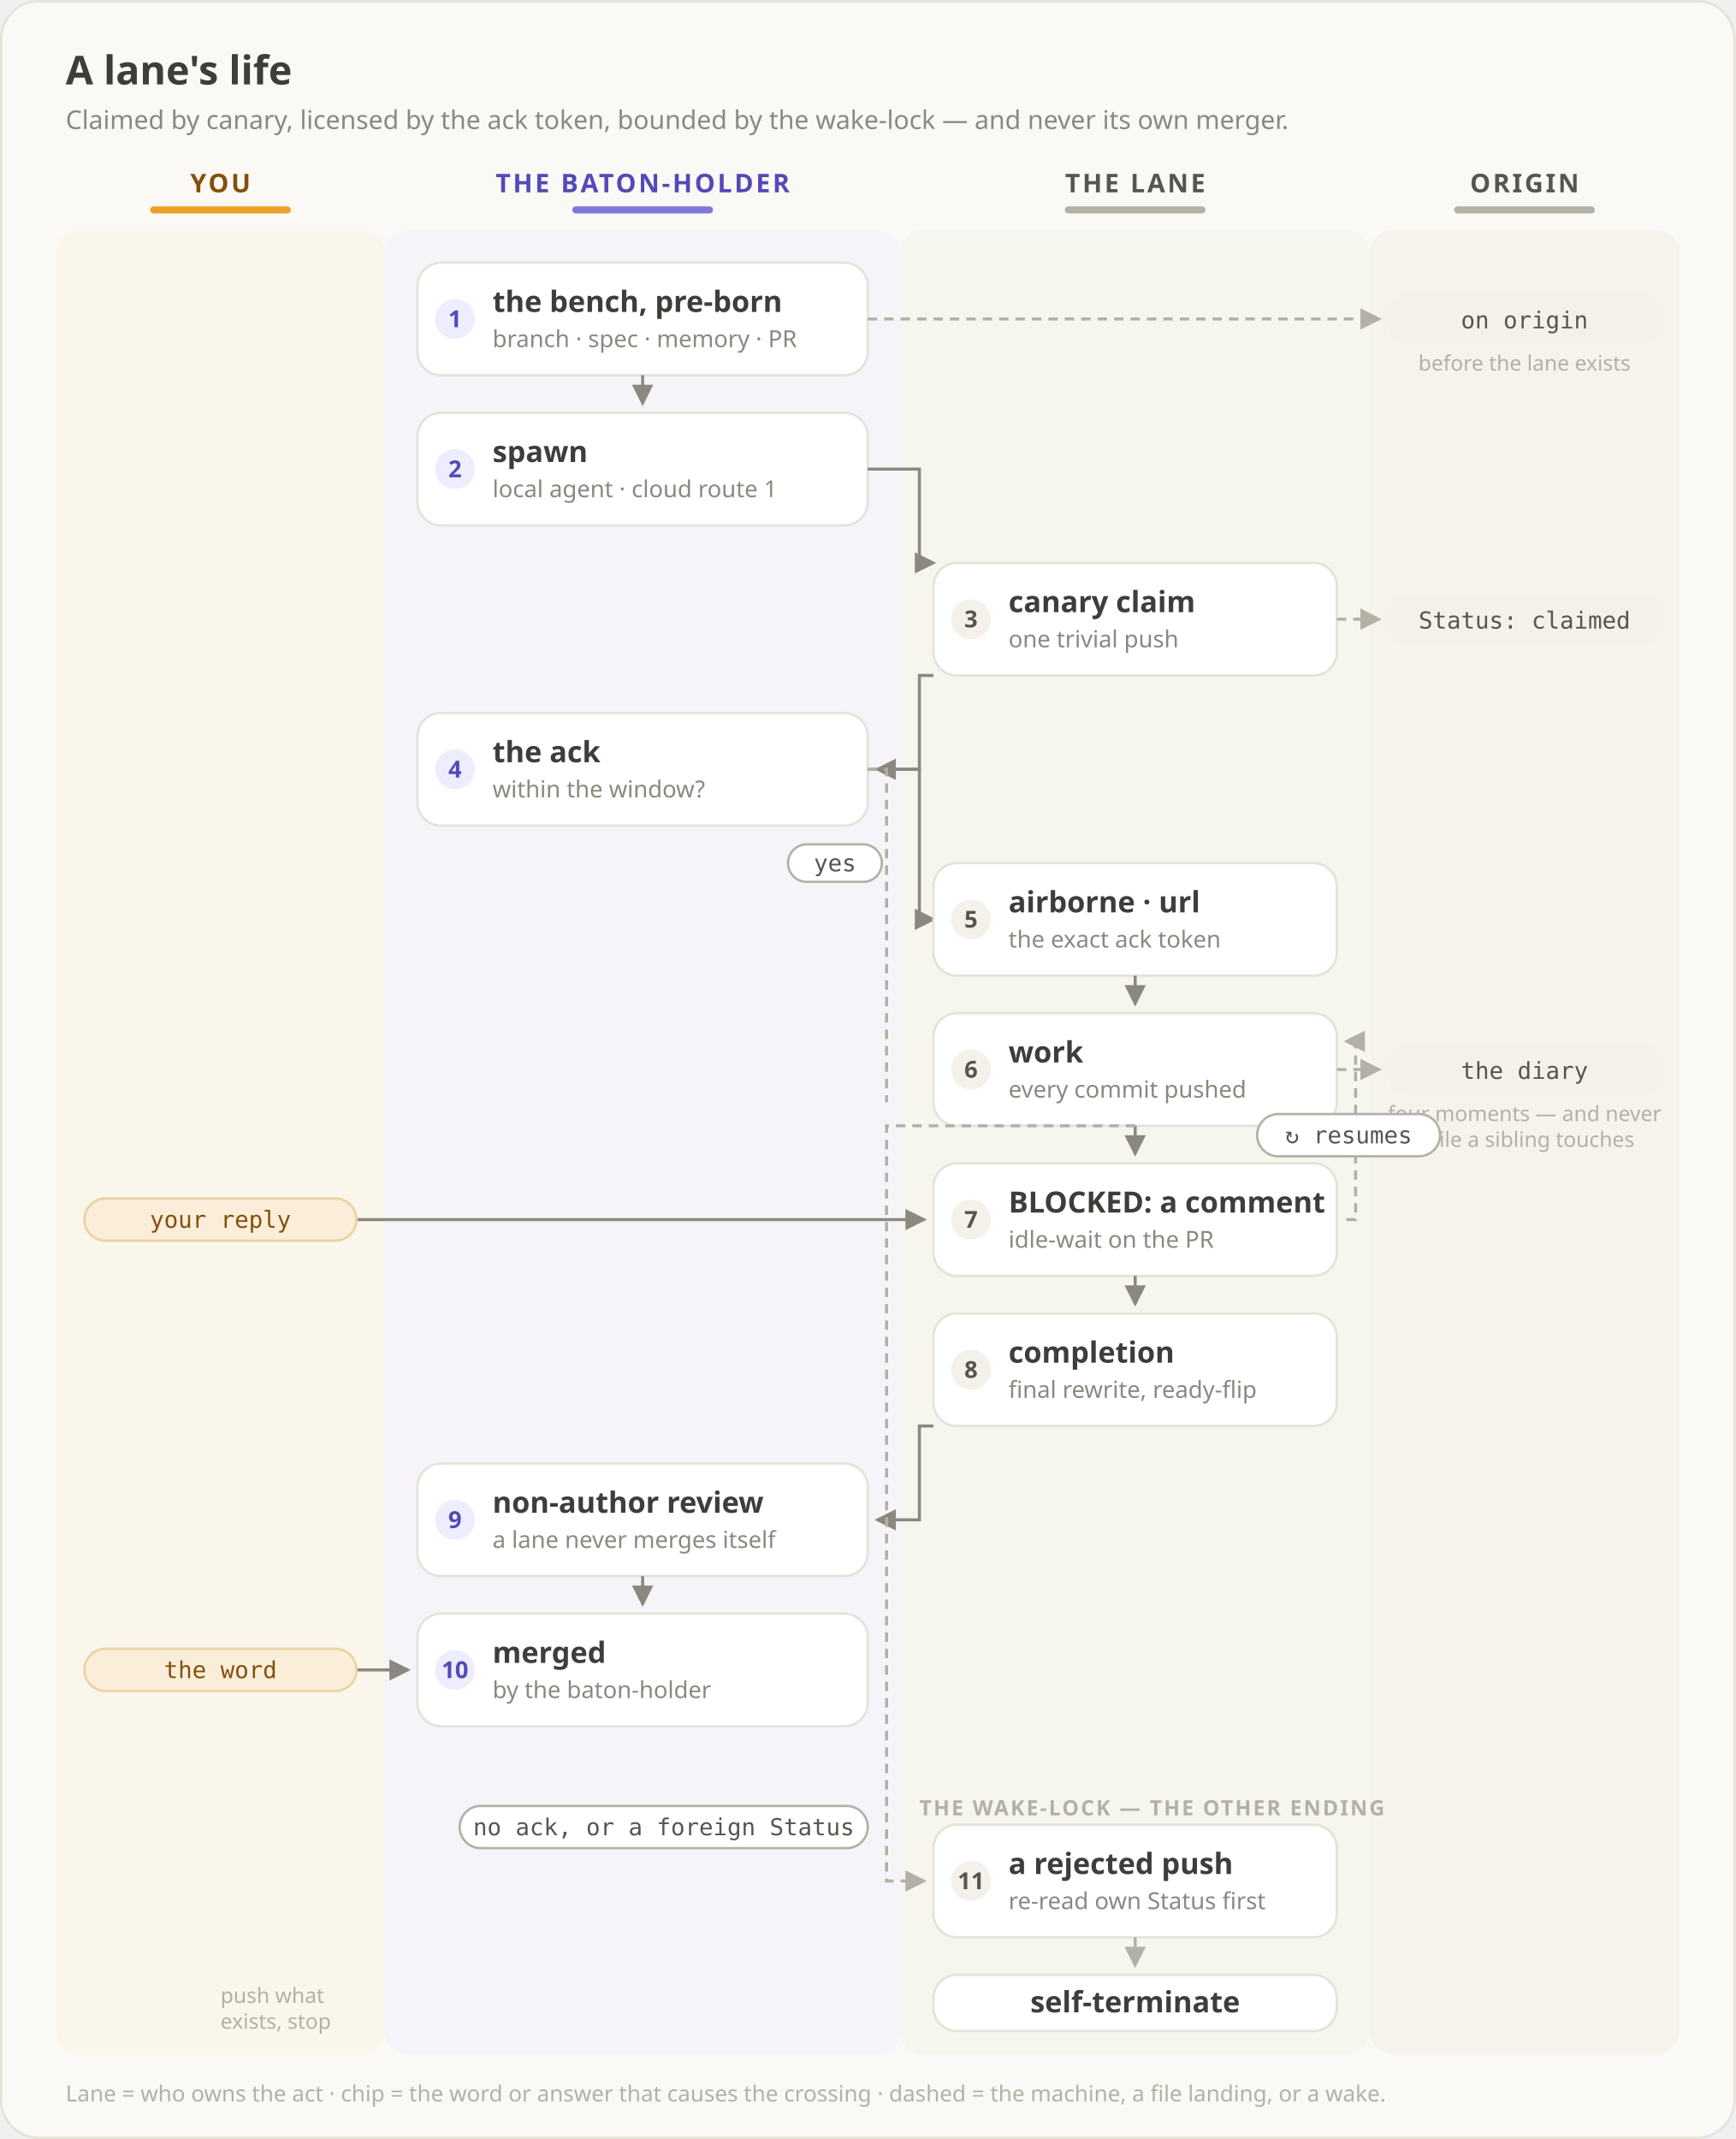
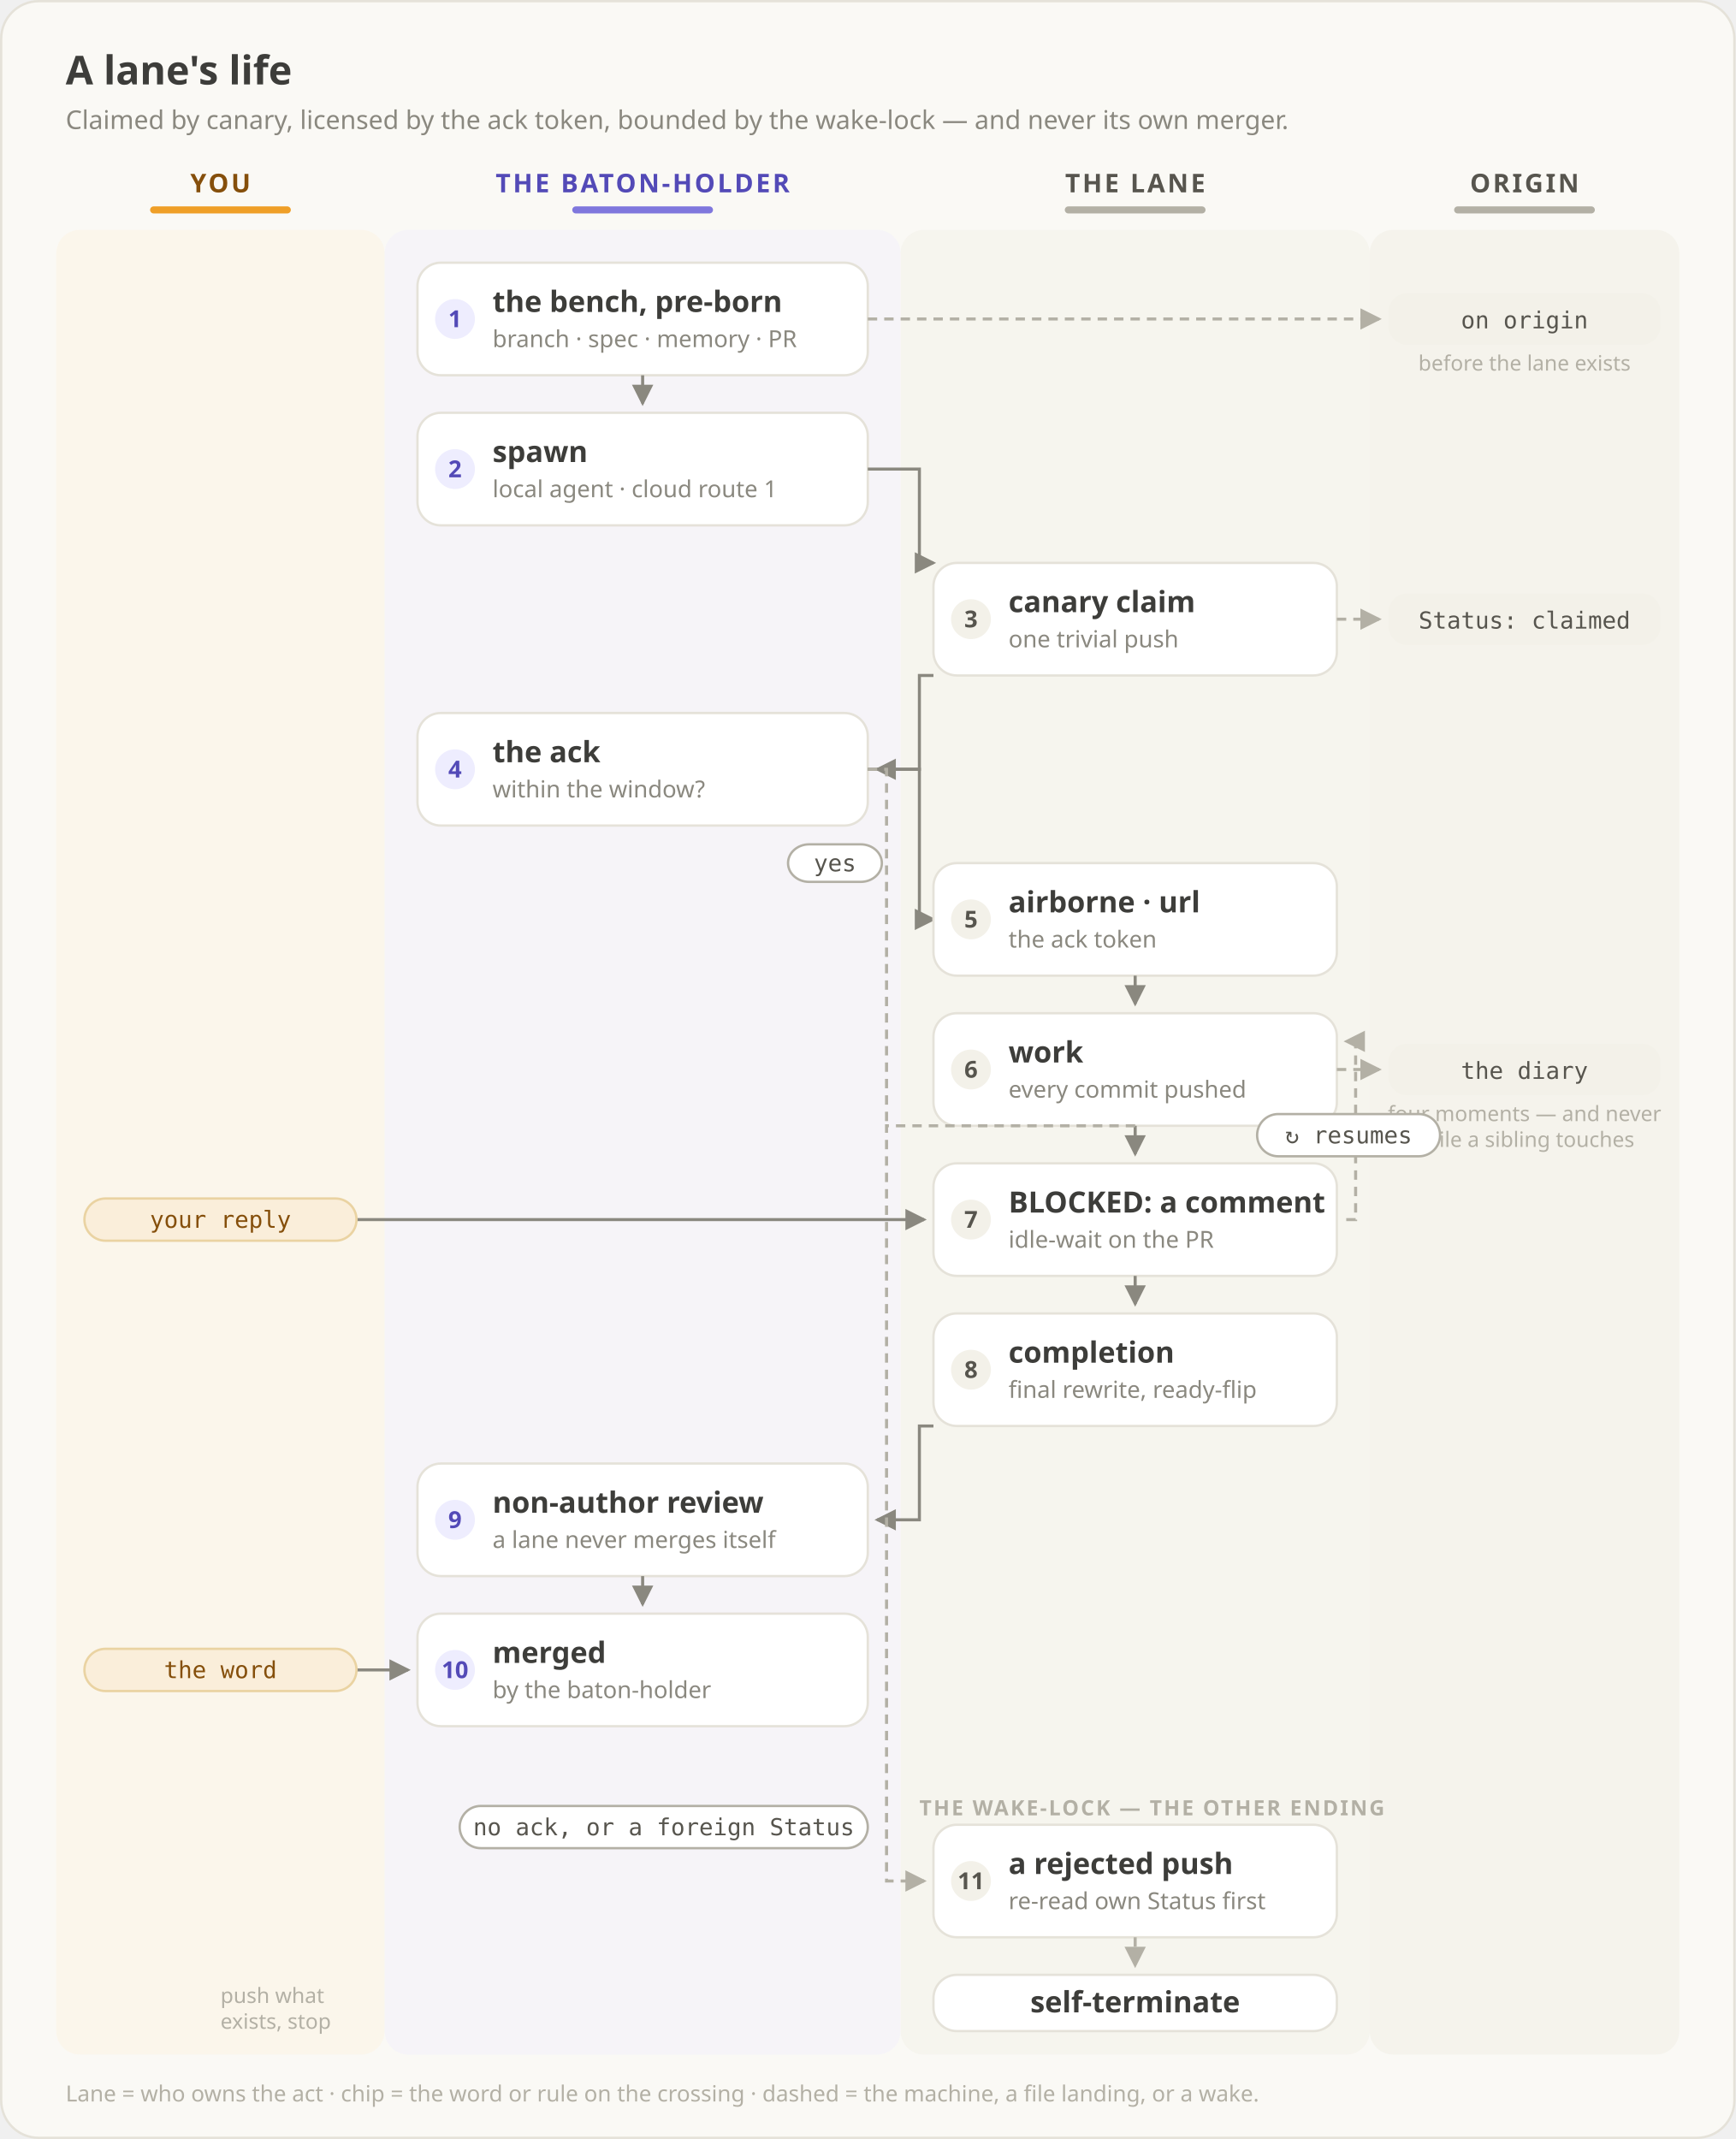
<svg xmlns="http://www.w3.org/2000/svg" viewBox="0 0 740 912" width="740" height="912" font-family="sans-serif" role="img" aria-label="A lane's life — pre-birthed bench, canary claim, the ack token, work, blocking, completion and the merge, drawn as swimlanes across you, the baton-holder, the lane and origin.">
  <defs>
    <marker id="tip" viewBox="0 0 8 8" refX="7" refY="4" markerWidth="7" markerHeight="7" orient="auto-start-reverse">
      <path d="M0 0 L8 4 L0 8 Z" fill="#8A887F" />
    </marker>
    <marker id="tipd" viewBox="0 0 8 8" refX="7" refY="4" markerWidth="7" markerHeight="7" orient="auto-start-reverse">
      <path d="M0 0 L8 4 L0 8 Z" fill="#B3B0A5" />
    </marker>
  </defs>
  <rect class="panel" x="0.5" y="0.5" width="739" height="911" rx="16" fill="#FAF9F5" stroke="#E5E2D9" />
  <text x="28" y="36" font-size="17" font-weight="600" fill="#3D3D3A">A lane's life</text>
  <text x="28" y="55" font-size="11" fill="#8A887F">Claimed by canary, licensed by the ack token, bounded by the wake-lock — and never its own merger.</text>
  <rect class="lane" x="24" y="98" width="140" height="778" rx="10" fill="#FCF4E4" opacity="0.55" />
  <rect class="lane" x="164" y="98" width="220" height="778" rx="10" fill="#F2F1FB" opacity="0.55" />
  <rect class="lane" x="384" y="98" width="200" height="778" rx="10" fill="#F3F1E9" opacity="0.6" />
  <rect class="lane" x="584" y="98" width="132" height="778" rx="10" fill="#F1EFE6" opacity="0.6" />
  <g font-size="11" font-weight="600" letter-spacing="1" text-anchor="middle">
    <text x="94" y="82" fill="#854F0B">YOU</text>
    <text x="274" y="82" fill="#534AB7">THE BATON-HOLDER</text>
    <text x="484" y="82" fill="#57554E">THE LANE</text>
    <text x="650" y="82" fill="#57554E">ORIGIN</text>
  </g>
  <rect x="64" y="88" width="60" height="3" rx="1.5" fill="#EF9F27" />
  <rect x="244" y="88" width="60" height="3" rx="1.5" fill="#7F77DD" />
  <rect x="454" y="88" width="60" height="3" rx="1.5" fill="#B3B0A5" />
  <rect x="620" y="88" width="60" height="3" rx="1.5" fill="#B3B0A5" />
  <g class="card">
    <rect x="178" y="112" width="192" height="48" rx="10" fill="#FFFFFF" stroke="#E5E2D9" />
    <circle cx="194" cy="136" r="8.5" fill="#EEEDFE" />
    <text x="194" y="139.5" font-size="10" font-weight="600" fill="#534AB7" text-anchor="middle">1</text>
    <text x="210" y="133" font-size="12.5" font-weight="600" fill="#3D3D3A">the bench, pre-born</text>
    <text x="210" y="148" font-size="10" fill="#8A887F">branch · spec · memory · PR</text>
  </g>
  <line x1="370" y1="136" x2="588" y2="136" stroke="#B3B0A5" stroke-width="1.3" stroke-dasharray="4 3" marker-end="url(#tipd)" />
  <g class="badge">
    <rect x="592" y="125" width="116" height="22" rx="8" fill="#F3F1E9" />
    <text x="650" y="140" font-size="10" font-family="monospace" fill="#57554E" text-anchor="middle">on origin</text>
  </g>
  <text x="650" y="158" font-size="9" fill="#B3B0A5" text-anchor="middle">before the lane exists</text>
  <line x1="274" y1="160" x2="274" y2="172" stroke="#8A887F" stroke-width="1.3" marker-end="url(#tip)" />
  <g class="card">
    <rect x="178" y="176" width="192" height="48" rx="10" fill="#FFFFFF" stroke="#E5E2D9" />
    <circle cx="194" cy="200" r="8.5" fill="#EEEDFE" />
    <text x="194" y="203.5" font-size="10" font-weight="600" fill="#534AB7" text-anchor="middle">2</text>
    <text x="210" y="197" font-size="12.5" font-weight="600" fill="#3D3D3A">spawn</text>
    <text x="210" y="212" font-size="10" fill="#8A887F">local agent · cloud route 1</text>
  </g>
  <path d="M370 200 L392 200 L392 240 L398 240" fill="none" stroke="#8A887F" stroke-width="1.3" marker-end="url(#tip)" />
  <g class="card">
    <rect x="398" y="240" width="172" height="48" rx="10" fill="#FFFFFF" stroke="#E5E2D9" />
    <circle cx="414" cy="264" r="8.5" fill="#F3F1E9" />
    <text x="414" y="267.5" font-size="10" font-weight="600" fill="#57554E" text-anchor="middle">3</text>
    <text x="430" y="261" font-size="12.5" font-weight="600" fill="#3D3D3A">canary claim</text>
    <text x="430" y="276" font-size="10" fill="#8A887F">one trivial push</text>
  </g>
  <line x1="570" y1="264" x2="588" y2="264" stroke="#B3B0A5" stroke-width="1.3" stroke-dasharray="4 3" marker-end="url(#tipd)" />
  <g class="badge">
    <rect x="592" y="253" width="116" height="22" rx="8" fill="#F3F1E9" />
    <text x="650" y="268" font-size="10" font-family="monospace" fill="#57554E" text-anchor="middle">Status: claimed</text>
  </g>
  <path d="M398 288 L392 288 L392 328 L374 328" fill="none" stroke="#8A887F" stroke-width="1.3" marker-end="url(#tip)" />
  <g class="card">
    <rect x="178" y="304" width="192" height="48" rx="10" fill="#FFFFFF" stroke="#E5E2D9" />
    <circle cx="194" cy="328" r="8.5" fill="#EEEDFE" />
    <text x="194" y="331.5" font-size="10" font-weight="600" fill="#534AB7" text-anchor="middle">4</text>
    <text x="210" y="325" font-size="12.5" font-weight="600" fill="#3D3D3A">the ack</text>
    <text x="210" y="340" font-size="10" fill="#8A887F">within the window?</text>
  </g>
  <path d="M370 328 L392 328 L392 392 L398 392" fill="none" stroke="#8A887F" stroke-width="1.3" marker-end="url(#tip)" />
  <g class="chip">
-     <rect x="336" y="360" width="40" height="16" rx="8" fill="#FFFFFF" stroke="#B3B0A5" />
+     <rect x="336" y="360" width="40" height="16" rx="9" fill="#FFFFFF" stroke="#B3B0A5" />
    <text x="356" y="371.5" font-size="10" font-family="monospace" fill="#57554E" text-anchor="middle">yes</text>
  </g>
  <g class="card">
    <rect x="398" y="368" width="172" height="48" rx="10" fill="#FFFFFF" stroke="#E5E2D9" />
    <circle cx="414" cy="392" r="8.5" fill="#F3F1E9" />
    <text x="414" y="395.5" font-size="10" font-weight="600" fill="#57554E" text-anchor="middle">5</text>
    <text x="430" y="389" font-size="12.5" font-weight="600" fill="#3D3D3A">airborne · url</text>
-     <text x="430" y="404" font-size="10" fill="#8A887F">the exact ack token</text>
+     <text x="430" y="404" font-size="10" fill="#8A887F">the ack token</text>
  </g>
  <line x1="484" y1="416" x2="484" y2="428" stroke="#8A887F" stroke-width="1.3" marker-end="url(#tip)" />
  <g class="card">
    <rect x="398" y="432" width="172" height="48" rx="10" fill="#FFFFFF" stroke="#E5E2D9" />
    <circle cx="414" cy="456" r="8.5" fill="#F3F1E9" />
    <text x="414" y="459.5" font-size="10" font-weight="600" fill="#57554E" text-anchor="middle">6</text>
    <text x="430" y="453" font-size="12.5" font-weight="600" fill="#3D3D3A">work</text>
    <text x="430" y="468" font-size="10" fill="#8A887F">every commit pushed</text>
  </g>
  <line x1="570" y1="456" x2="588" y2="456" stroke="#B3B0A5" stroke-width="1.3" stroke-dasharray="4 3" marker-end="url(#tipd)" />
  <g class="badge">
    <rect x="592" y="445" width="116" height="22" rx="8" fill="#F3F1E9" />
    <text x="650" y="460" font-size="10" font-family="monospace" fill="#57554E" text-anchor="middle">the diary</text>
  </g>
  <text x="650" y="478" font-size="9" fill="#B3B0A5" text-anchor="middle">four moments — and never</text>
  <text x="650" y="489" font-size="9" fill="#B3B0A5" text-anchor="middle">a file a sibling touches</text>
  <line x1="484" y1="480" x2="484" y2="492" stroke="#8A887F" stroke-width="1.3" marker-end="url(#tip)" />
  <g class="card">
    <rect x="398" y="496" width="172" height="48" rx="10" fill="#FFFFFF" stroke="#E5E2D9" />
    <circle cx="414" cy="520" r="8.5" fill="#F3F1E9" />
    <text x="414" y="523.5" font-size="10" font-weight="600" fill="#57554E" text-anchor="middle">7</text>
    <text x="430" y="517" font-size="12.5" font-weight="600" fill="#3D3D3A">BLOCKED: a comment</text>
    <text x="430" y="532" font-size="10" fill="#8A887F">idle-wait on the PR</text>
  </g>
  <path d="M94 520 L94 520 L394 520" fill="none" stroke="#8A887F" stroke-width="1.3" marker-end="url(#tip)" />
  <g class="chip">
    <rect x="36" y="511" width="116" height="18" rx="9" fill="#FAEEDA" stroke="#EAD3A2" />
    <text x="94" y="523.5" font-size="10" font-family="monospace" fill="#854F0B" text-anchor="middle">your reply</text>
  </g>
  <path d="M574 520 L578 520 L578 444 L574 444" fill="none" stroke="#B3B0A5" stroke-width="1.3" stroke-dasharray="4 3" marker-end="url(#tipd)" />
  <g class="chip">
    <rect x="536" y="475" width="78" height="18" rx="9" fill="#FFFFFF" stroke="#B3B0A5" />
    <text x="575" y="487.5" font-size="10" font-family="monospace" fill="#57554E" text-anchor="middle">↻ resumes</text>
  </g>
  <line x1="484" y1="544" x2="484" y2="556" stroke="#8A887F" stroke-width="1.3" marker-end="url(#tip)" />
  <g class="card">
    <rect x="398" y="560" width="172" height="48" rx="10" fill="#FFFFFF" stroke="#E5E2D9" />
    <circle cx="414" cy="584" r="8.5" fill="#F3F1E9" />
    <text x="414" y="587.5" font-size="10" font-weight="600" fill="#57554E" text-anchor="middle">8</text>
    <text x="430" y="581" font-size="12.5" font-weight="600" fill="#3D3D3A">completion</text>
    <text x="430" y="596" font-size="10" fill="#8A887F">final rewrite, ready-flip</text>
  </g>
  <path d="M398 608 L392 608 L392 648 L374 648" fill="none" stroke="#8A887F" stroke-width="1.3" marker-end="url(#tip)" />
  <g class="card">
    <rect x="178" y="624" width="192" height="48" rx="10" fill="#FFFFFF" stroke="#E5E2D9" />
    <circle cx="194" cy="648" r="8.5" fill="#EEEDFE" />
    <text x="194" y="651.5" font-size="10" font-weight="600" fill="#534AB7" text-anchor="middle">9</text>
    <text x="210" y="645" font-size="12.5" font-weight="600" fill="#3D3D3A">non-author review</text>
    <text x="210" y="660" font-size="10" fill="#8A887F">a lane never merges itself</text>
  </g>
  <line x1="274" y1="672" x2="274" y2="684" stroke="#8A887F" stroke-width="1.3" marker-end="url(#tip)" />
  <g class="card">
    <rect x="178" y="688" width="192" height="48" rx="10" fill="#FFFFFF" stroke="#E5E2D9" />
    <circle cx="194" cy="712" r="8.5" fill="#EEEDFE" />
    <text x="194" y="715.5" font-size="10" font-weight="600" fill="#534AB7" text-anchor="middle">10</text>
    <text x="210" y="709" font-size="12.5" font-weight="600" fill="#3D3D3A">merged</text>
    <text x="210" y="724" font-size="10" fill="#8A887F">by the baton-holder</text>
  </g>
  <line x1="152" y1="712" x2="174" y2="712" stroke="#8A887F" stroke-width="1.3" marker-end="url(#tip)" />
  <g class="chip">
    <rect x="36" y="703" width="116" height="18" rx="9" fill="#FAEEDA" stroke="#EAD3A2" />
    <text x="94" y="715.5" font-size="10" font-family="monospace" fill="#854F0B" text-anchor="middle">the word</text>
  </g>
  <text x="392" y="774" font-size="9" font-weight="600" letter-spacing="0.8" fill="#B3B0A5">THE WAKE-LOCK — THE OTHER ENDING</text>
  <path d="M484 480 L378 480 L378 802 L394 802" fill="none" stroke="#B3B0A5" stroke-width="1.3" stroke-dasharray="4 3" marker-end="url(#tipd)" />
  <g class="card">
    <rect x="398" y="778" width="172" height="48" rx="10" fill="#FFFFFF" stroke="#E5E2D9" />
    <circle cx="414" cy="802" r="8.5" fill="#F3F1E9" />
    <text x="414" y="805.5" font-size="10" font-weight="600" fill="#57554E" text-anchor="middle">11</text>
    <text x="430" y="799" font-size="12.5" font-weight="600" fill="#3D3D3A">a rejected push</text>
    <text x="430" y="814" font-size="10" fill="#8A887F">re-read own Status first</text>
  </g>
  <line x1="484" y1="826" x2="484" y2="838" stroke="#B3B0A5" stroke-width="1.3" stroke-dasharray="4 3" marker-end="url(#tipd)" />
  <g class="card">
    <rect x="398" y="842" width="172" height="24" rx="10" fill="#FFFFFF" stroke="#E5E2D9" />
    <text x="484" y="858" font-size="12.5" font-weight="600" fill="#3D3D3A" text-anchor="middle">self-terminate</text>
  </g>
-   <path d="M370 328 L378 328 L378 470" fill="none" stroke="#B3B0A5" stroke-width="1.3" stroke-dasharray="4 3" />
+   <path d="M370 328 L378 328 L378 480" fill="none" stroke="#B3B0A5" stroke-width="1.3" stroke-dasharray="4 3" />
  <g class="chip">
    <rect x="196" y="770" width="174" height="18" rx="9" fill="#FFFFFF" stroke="#B3B0A5" />
    <text x="283" y="782.5" font-size="10" font-family="monospace" fill="#57554E" text-anchor="middle">no ack, or a foreign Status</text>
  </g>
  <text x="94" y="854" font-size="9" fill="#B3B0A5">push what</text>
  <text x="94" y="865" font-size="9" fill="#B3B0A5">exists, stop</text>
-   <text x="28" y="896" font-size="9.5" fill="#B3B0A5">Lane = who owns the act · chip = the word or answer that causes the crossing · dashed = the machine, a file landing, or a wake.</text>
+   <text x="28" y="896" font-size="9.5" fill="#B3B0A5">Lane = who owns the act · chip = the word or rule on the crossing · dashed = the machine, a file landing, or a wake.</text>
</svg>
